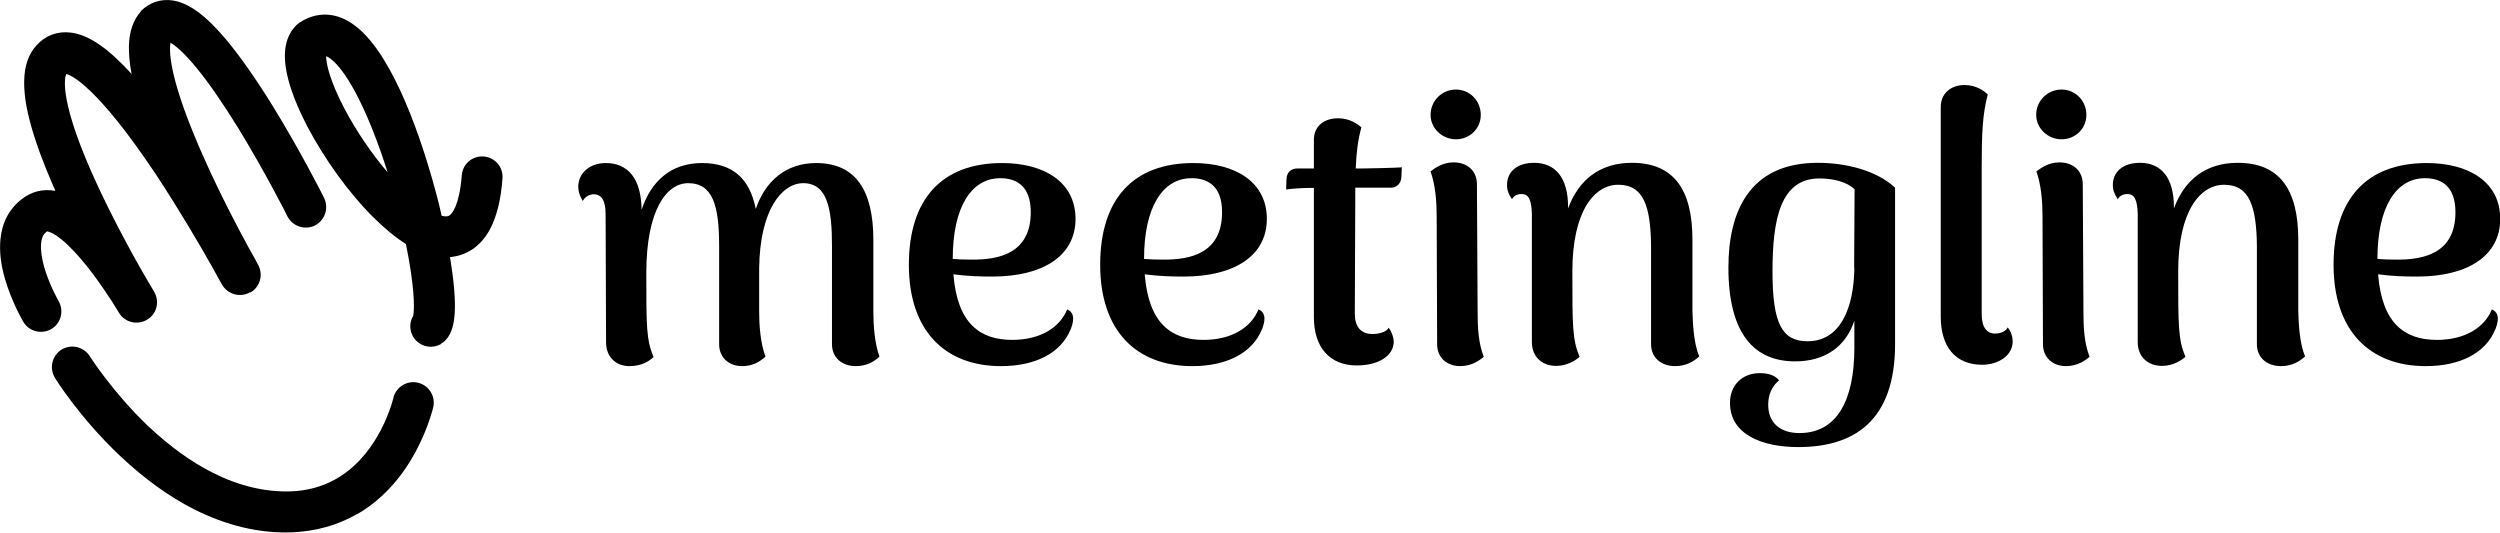
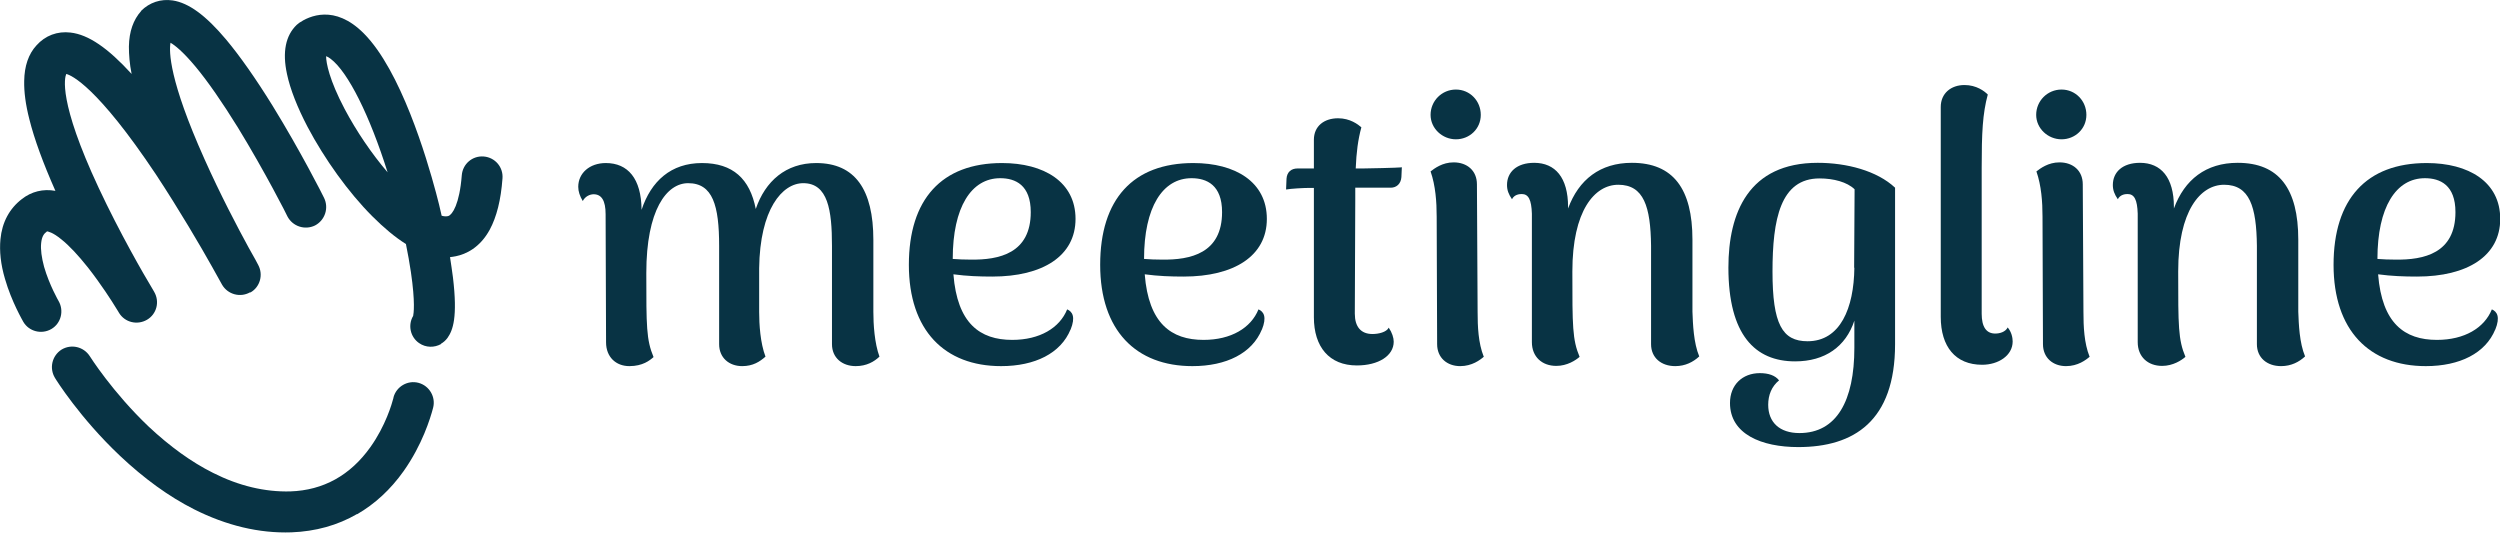
<svg xmlns="http://www.w3.org/2000/svg" id="Layer_2" data-name="Layer 2" viewBox="0 0 110.55 23.54">
  <defs>
    <style>
      .cls-1 {
+ fill: #083344;
        stroke-width: 0px;
      }
    </style>
  </defs>
  <g id="Layer_1-2" data-name="Layer 1">
    <g>
      <g>
        <path class="cls-1" d="M11.06,12.93s0,0-.01,0c-.43.24-.98.09-1.23-.34-.02-.03-.18-.32-.44-.79-.51-.91-1.44-2.5-2.48-4.08C4.29,3.81,3.16,3.33,2.93,3.27c-.07.16-.36,1.2,1.43,5.03.93,1.99,2.01,3.86,2.35,4.42.07.11.1.18.11.19.25.43.11.98-.32,1.23-.43.25-.98.12-1.24-.31,0-.01-.05-.08-.11-.18-.2-.33-.68-1.08-1.26-1.82-.43-.54-.82-.96-1.17-1.24-.4-.33-.6-.35-.64-.36,0,0,0,0,0,0,0,0-.02.01-.02.02-.1.07-.21.19-.24.5-.03.28.02.64.13,1.05.23.8.64,1.51.64,1.51.25.43.11.99-.32,1.24-.43.25-.99.11-1.24-.32-.02-.04-.52-.89-.81-1.9-.19-.64-.25-1.23-.2-1.75.07-.75.4-1.36.95-1.78.42-.33.94-.46,1.48-.36-.54-1.22-.93-2.28-1.15-3.16-.17-.66-.24-1.22-.23-1.7.01-.66.19-1.19.54-1.57.39-.44.93-.64,1.51-.57.79.09,1.65.68,2.7,1.83-.09-.45-.12-.85-.12-1.21.01-.67.2-1.19.54-1.57,0,0,0,0,0-.01C6.61.11,7.11-.06,7.64.02c.71.11,1.46.66,2.36,1.73.61.73,1.3,1.71,2.05,2.92,1.25,2.03,2.24,3.99,2.28,4.08.22.45.04.99-.4,1.22-.45.22-.99.04-1.22-.4,0-.02-.99-1.97-2.19-3.93-.7-1.13-1.33-2.04-1.88-2.7-.56-.67-.91-.94-1.1-1.05-.07.39-.06,1.66,1.5,5.14.7,1.57,1.48,3.05,1.95,3.91.26.46.42.75.43.78.23.43.08.97-.34,1.21ZM7.57,1.73h0s0,0,0,0ZM2.95,3.24h0s0,0,0,0Z" />
        <path class="cls-1" d="M15.79,22.73c-.86.5-1.84.77-2.9.81-1.43.05-2.88-.3-4.31-1.02-1.11-.56-2.21-1.36-3.27-2.36-1.78-1.68-2.84-3.38-2.88-3.45-.26-.43-.13-.98.29-1.25.43-.26.98-.13,1.25.29h0s1,1.59,2.61,3.12c.93.87,1.88,1.56,2.84,2.04,1.15.58,2.3.85,3.42.82,1.46-.05,2.65-.71,3.54-1.96.67-.94.95-1.91,1.02-2.18,0-.01,0-.02,0-.02.13-.48.63-.77,1.11-.64.48.13.77.63.64,1.11h0c-.12.46-.48,1.63-1.3,2.79-.58.82-1.28,1.46-2.06,1.91Z" />
        <path class="cls-1" d="M19.51,15.21c-.3.17-.68.17-.98-.04-.39-.27-.5-.8-.26-1.2.02-.1.1-.58-.1-1.94-.06-.39-.13-.81-.22-1.24-.48-.3-.97-.71-1.49-1.23-1.05-1.05-2.11-2.53-2.86-3.95-.45-.86-.77-1.67-.91-2.34-.21-.97-.06-1.7.43-2.17.03-.03.07-.06.11-.09.43-.29,1.56-.84,2.86.47,1.63,1.64,2.77,5.47,3.19,7.04.09.34.18.69.25,1.02.14.04.24.03.3.01.17-.06.49-.51.59-1.8.04-.5.47-.87.97-.83.5.04.87.47.83.97-.07.96-.26,1.7-.56,2.26-.44.81-1.06,1.09-1.5,1.18-.09.02-.18.03-.26.04.05.31.09.61.13.9.21,1.76,0,2.33-.24,2.67-.08.11-.18.2-.29.26ZM18.32,13.91s0,0,0,0c0,0,0,0,0,0ZM14.42,2.48c0,.3.14,1.05.82,2.34.52.98,1.19,1.97,1.9,2.8-.79-2.51-1.75-4.44-2.52-5.02-.08-.06-.15-.1-.19-.11Z" />
      </g>
      <g>
        <path class="cls-1" d="M38.89,15.77c-.23.22-.57.42-1.05.42-.6,0-1.05-.37-1.05-.97v-4.35c0-1.58-.18-2.77-1.27-2.77-.93,0-1.92,1.15-1.95,3.77v1.92c0,.55.05,1.38.28,1.98-.25.22-.55.42-1.03.42-.58,0-1.02-.37-1.02-.97v-4.35c0-1.78-.28-2.77-1.37-2.77-.95,0-1.85,1.18-1.85,3.97,0,2.37,0,2.95.32,3.72-.17.15-.48.4-1.07.4s-1.03-.4-1.03-1.05l-.02-5.67c0-.6-.18-.88-.53-.88-.17,0-.38.1-.48.3-.13-.22-.2-.42-.2-.63,0-.6.5-1.05,1.22-1.05.97,0,1.57.68,1.58,2.07.42-1.27,1.3-2.07,2.67-2.07s2.12.7,2.38,2.03c.42-1.23,1.33-2.03,2.67-2.03,1.72,0,2.53,1.17,2.53,3.4v3.18c0,.55.05,1.38.27,1.98Z" />
        <path class="cls-1" d="M47.34,14.57c-.43,1.05-1.57,1.62-3.07,1.62-2.5,0-4.08-1.58-4.08-4.48s1.45-4.5,4.12-4.5c1.85,0,3.25.83,3.25,2.47s-1.45,2.55-3.68,2.55c-.57,0-1.12-.02-1.72-.1.17,2.17,1.17,2.9,2.6,2.9,1.22,0,2.1-.53,2.43-1.35.23.1.38.33.15.9ZM42.13,11.45c.25.02.52.03.78.03,1.28.02,2.67-.28,2.67-2.1,0-1.2-.68-1.5-1.35-1.5-1.28,0-2.1,1.28-2.1,3.57Z" />
        <path class="cls-1" d="M55.8,14.57c-.43,1.05-1.57,1.62-3.07,1.62-2.5,0-4.08-1.58-4.08-4.48s1.45-4.5,4.12-4.5c1.85,0,3.25.83,3.25,2.47s-1.45,2.55-3.68,2.55c-.57,0-1.12-.02-1.72-.1.17,2.17,1.17,2.9,2.6,2.9,1.22,0,2.1-.53,2.43-1.35.23.1.38.33.15.9ZM50.59,11.45c.25.02.52.03.78.03,1.28.02,2.67-.28,2.67-2.1,0-1.2-.68-1.5-1.35-1.5-1.28,0-2.1,1.28-2.1,3.57Z" />
        <path class="cls-1" d="M61.99,7.38l-.02.45c-.02.3-.22.47-.47.47h-1.57v.55l-.02,5.02c0,.58.27.9.78.9.27,0,.62-.08.72-.28.15.22.22.45.22.62,0,.62-.67,1.05-1.63,1.05-1.22,0-1.9-.82-1.9-2.13v-5.72h-.23c-.22,0-.78.03-1,.07l.02-.48c.02-.3.22-.45.48-.45h.73v-1.27c0-.6.45-.95,1.07-.95.53,0,.88.27,1.03.4-.15.55-.22,1.1-.25,1.82h.3c.17,0,1.57-.03,1.73-.05Z" />
        <path class="cls-1" d="M63.26,5.08c0-.62.5-1.12,1.12-1.12s1.1.5,1.1,1.12-.5,1.08-1.1,1.08-1.12-.48-1.12-1.08ZM65.62,15.77c-.17.15-.53.42-1.05.42-.58,0-1.02-.37-1.02-.97l-.02-5.64c0-.65-.05-1.37-.27-2,.17-.13.52-.4,1.02-.4.6,0,1.03.37,1.03.97l.03,5.64c0,.65.03,1.38.27,1.98Z" />
        <path class="cls-1" d="M75.13,15.77c-.25.23-.6.42-1.05.42-.62,0-1.07-.37-1.07-.97v-4.35c-.02-1.73-.32-2.7-1.45-2.7-1.05,0-2.03,1.15-2.03,3.83,0,2.42,0,3.02.32,3.78-.17.15-.55.4-1.03.4-.63,0-1.08-.4-1.08-1.05v-5.68c-.02-.62-.15-.87-.45-.87-.12,0-.33.03-.43.23-.15-.22-.22-.4-.22-.63,0-.57.43-.98,1.2-.98.93,0,1.5.65,1.5,1.95v.07c.47-1.28,1.42-2.02,2.82-2.02,1.83,0,2.68,1.15,2.68,3.4v3.18c.02.55.05,1.38.3,1.98Z" />
        <path class="cls-1" d="M76.5,17.82c0-.8.55-1.32,1.32-1.32.38,0,.68.1.85.32-.33.27-.48.65-.48,1.08,0,.77.5,1.25,1.38,1.25,1.65,0,2.43-1.43,2.43-3.77v-1.2c-.38,1.15-1.3,1.8-2.62,1.8-1.77,0-2.95-1.17-2.95-4.15,0-2.43.9-4.63,3.95-4.63,1.28,0,2.62.35,3.42,1.1v6.92c0,3.4-1.82,4.55-4.28,4.55-1.62,0-3.02-.57-3.02-1.95ZM81.99,11.84l.02-3.47c-.33-.32-.93-.48-1.55-.48-1.73,0-2.08,1.8-2.08,4.12s.43,3.08,1.55,3.08c1.45,0,2.05-1.47,2.07-3.25Z" />
        <path class="cls-1" d="M85.82,14.02V4.73c0-.6.45-.97,1.05-.97.53,0,.88.27,1.03.42-.23.85-.27,1.7-.27,3.25v6.44c0,.58.2.88.6.88.2,0,.45-.07.55-.27.17.2.22.45.22.62,0,.62-.63,1.03-1.35,1.03-1.18,0-1.83-.8-1.83-2.12Z" />
        <path class="cls-1" d="M90.04,5.08c0-.62.5-1.12,1.12-1.12s1.1.5,1.1,1.12-.5,1.08-1.1,1.08-1.12-.48-1.12-1.08ZM92.41,15.77c-.17.15-.53.42-1.05.42-.58,0-1.02-.37-1.02-.97l-.02-5.64c0-.65-.05-1.37-.27-2,.17-.13.52-.4,1.02-.4.6,0,1.03.37,1.03.97l.03,5.64c0,.65.03,1.38.27,1.98Z" />
        <path class="cls-1" d="M101.92,15.77c-.25.23-.6.42-1.05.42-.62,0-1.07-.37-1.07-.97v-4.35c-.02-1.73-.32-2.7-1.45-2.7-1.05,0-2.03,1.15-2.03,3.83,0,2.42,0,3.02.32,3.78-.17.15-.55.4-1.03.4-.63,0-1.08-.4-1.08-1.05v-5.68c-.02-.62-.15-.87-.45-.87-.12,0-.33.03-.43.23-.15-.22-.22-.4-.22-.63,0-.57.43-.98,1.2-.98.93,0,1.5.65,1.5,1.95v.07c.47-1.28,1.42-2.02,2.82-2.02,1.83,0,2.68,1.15,2.68,3.4v3.18c.02.55.05,1.38.3,1.98Z" />
        <path class="cls-1" d="M110.34,14.57c-.43,1.05-1.57,1.62-3.07,1.62-2.5,0-4.08-1.58-4.08-4.48s1.45-4.5,4.12-4.5c1.85,0,3.25.83,3.25,2.47s-1.45,2.55-3.68,2.55c-.57,0-1.12-.02-1.72-.1.17,2.17,1.17,2.9,2.6,2.9,1.22,0,2.1-.53,2.43-1.35.23.1.38.33.15.9ZM105.13,11.45c.25.02.52.03.78.03,1.28.02,2.67-.28,2.67-2.1,0-1.2-.68-1.5-1.35-1.5-1.28,0-2.1,1.28-2.1,3.57Z" />
      </g>
    </g>
  </g>
</svg>
